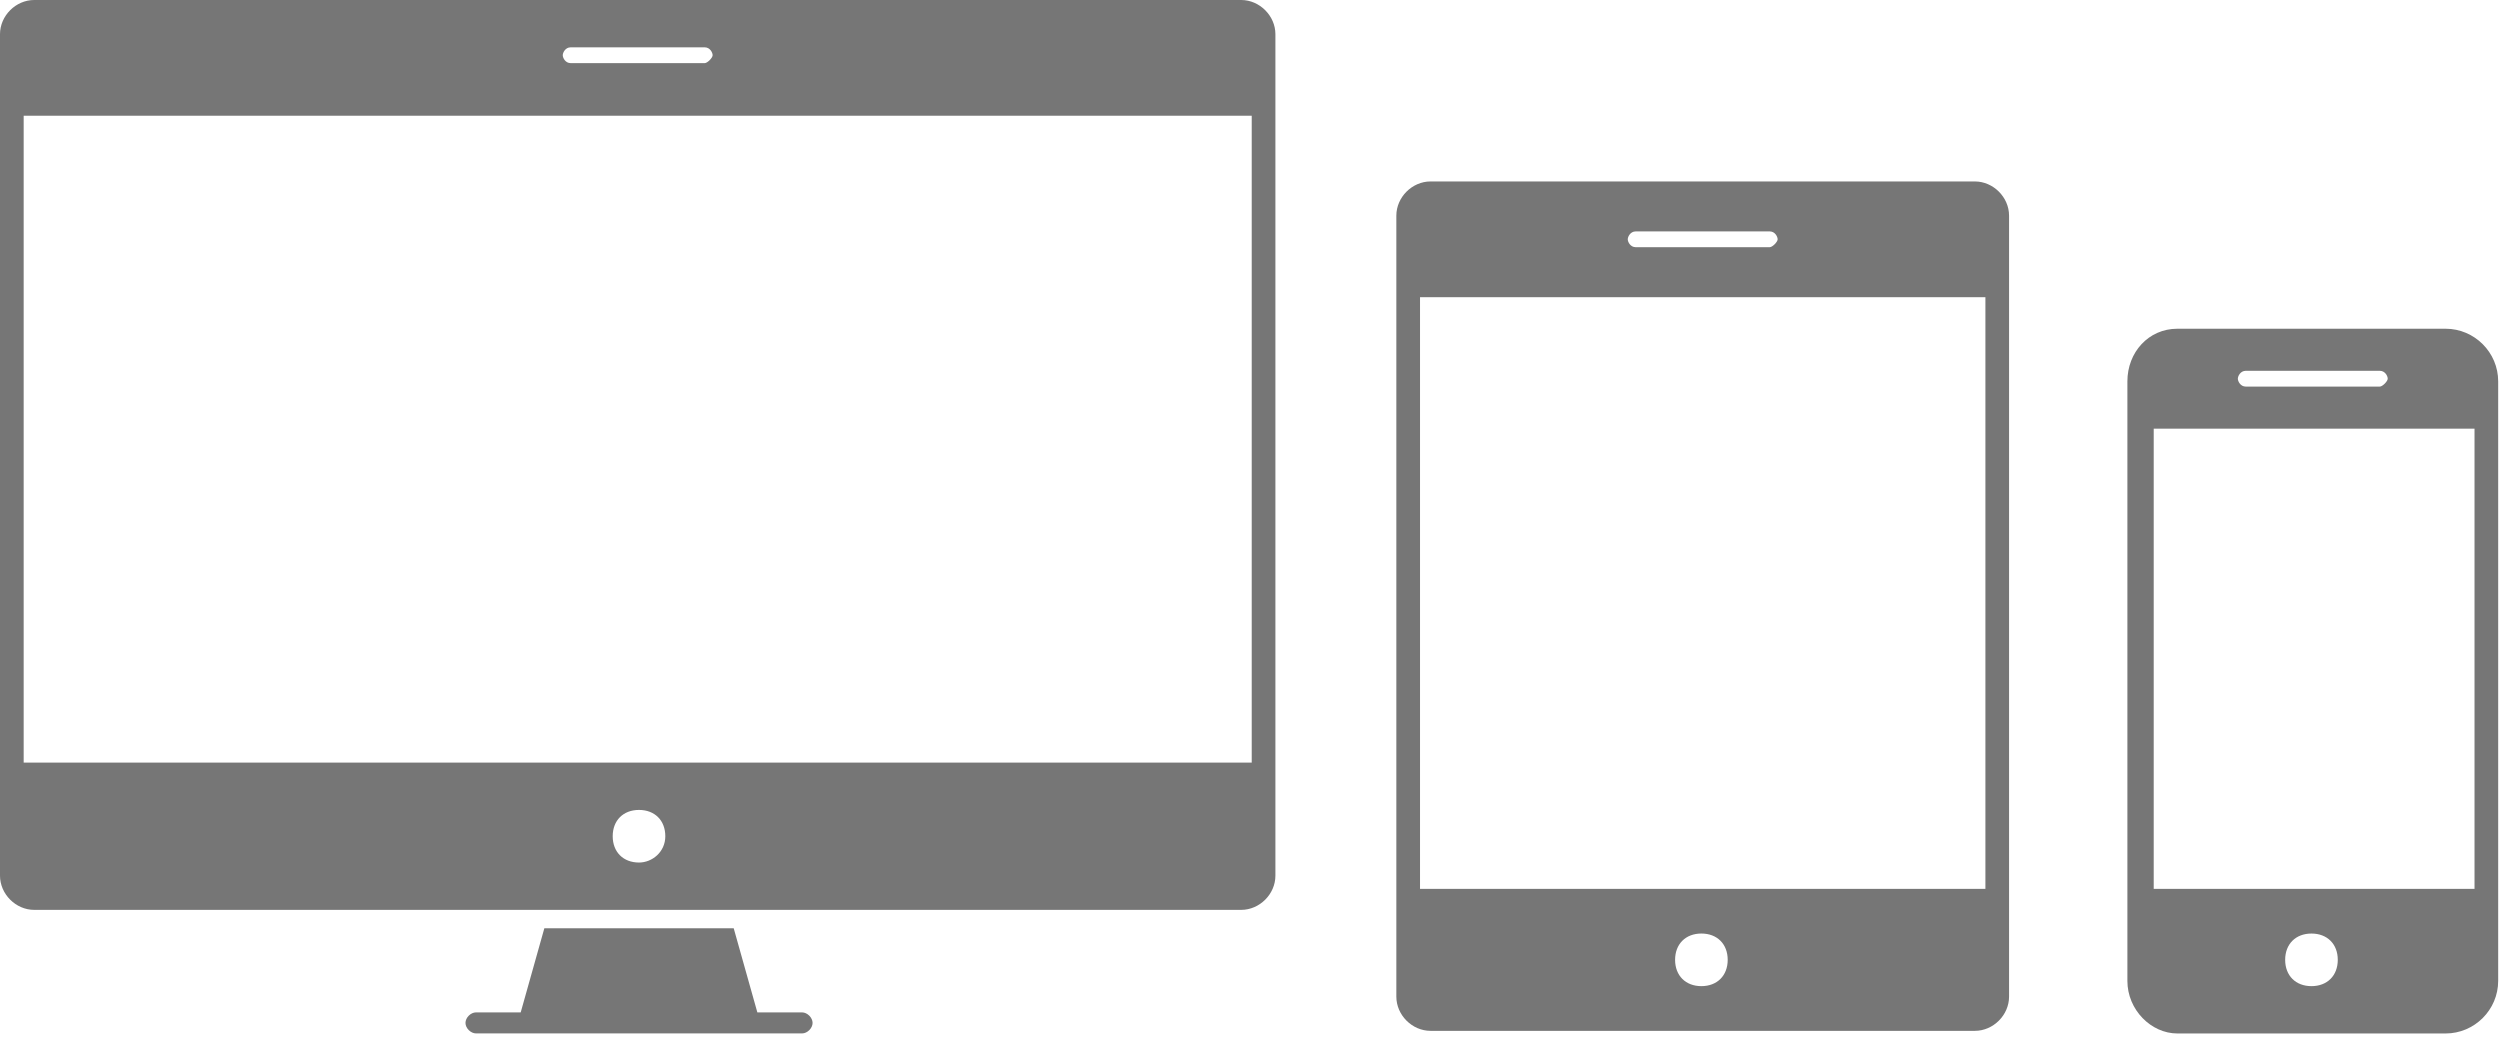
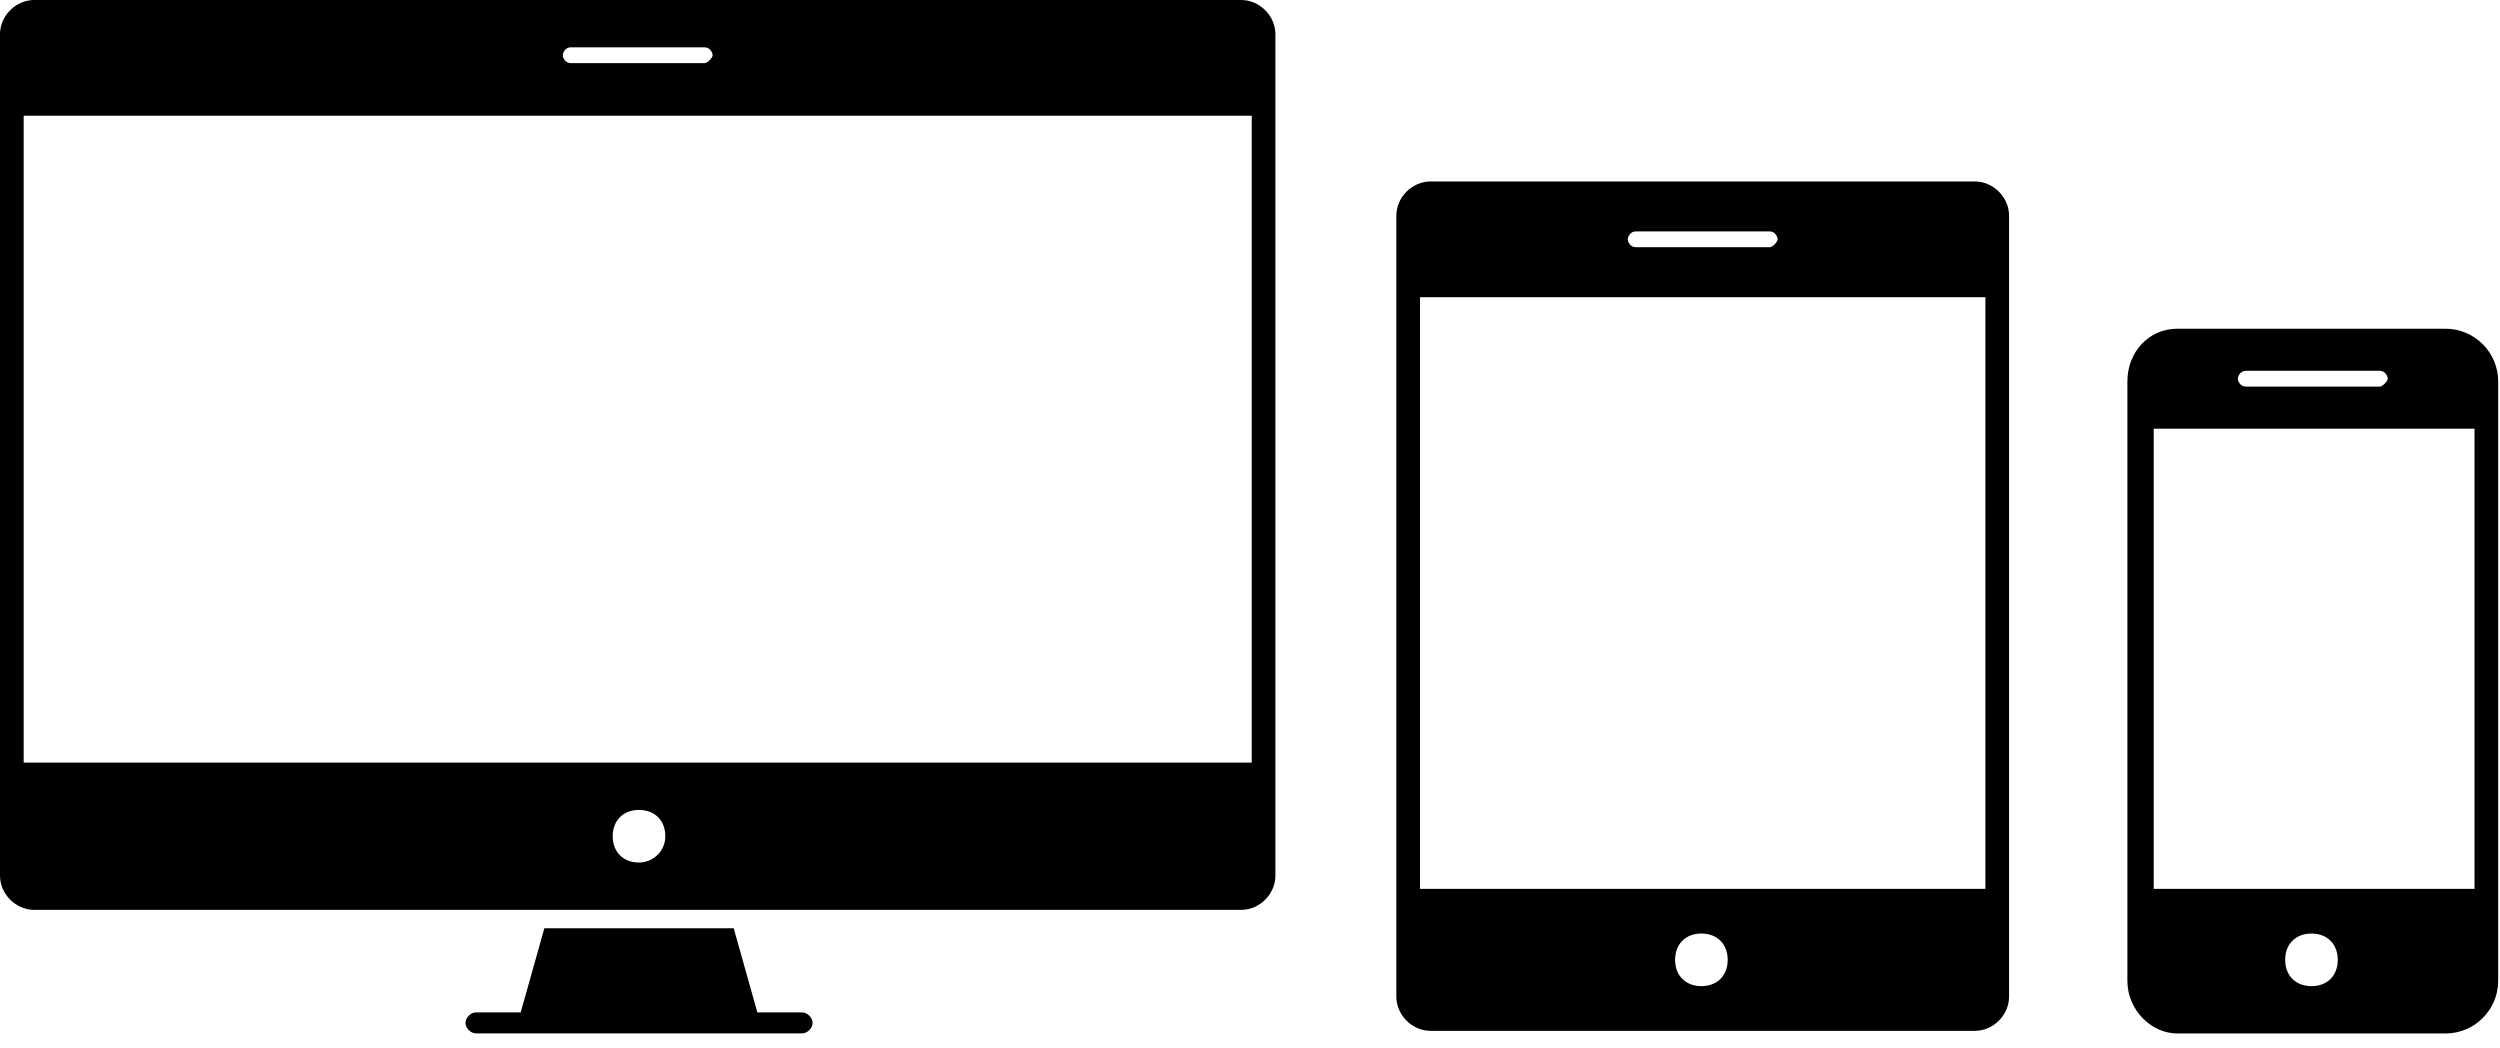
- <svg xmlns="http://www.w3.org/2000/svg" width="136" height="57" viewBox="0 0 136 57" fill="none">
-   <path d="M133.04 17.883H118.449C116.875 17.883 115.73 19.17 115.73 20.744V53.36C115.73 54.933 117.018 56.221 118.449 56.221H133.04C134.614 56.221 135.901 54.933 135.901 53.36V20.744C135.901 19.171 134.614 17.883 133.04 17.883ZM122.168 20.172H129.463C129.75 20.172 129.892 20.458 129.892 20.601C129.892 20.744 129.606 21.03 129.463 21.03H122.168C121.881 21.03 121.739 20.744 121.739 20.601C121.739 20.458 121.882 20.172 122.168 20.172ZM125.744 53.646C124.886 53.646 124.313 53.075 124.313 52.215C124.313 51.357 124.885 50.785 125.744 50.785C126.602 50.785 127.175 51.356 127.175 52.215C127.175 53.075 126.603 53.646 125.744 53.646ZM134.614 48.354H117.162V23.319H134.614V48.354Z" fill="#767676" />
-   <path d="M107.433 9.871H77.821C76.819 9.871 75.961 10.729 75.961 11.731V54.218C75.961 55.22 76.819 56.078 77.821 56.078H107.433C108.435 56.078 109.293 55.22 109.293 54.218V11.731C109.293 10.729 108.435 9.871 107.433 9.871ZM88.98 12.589H96.275C96.561 12.589 96.704 12.876 96.704 13.018C96.704 13.161 96.418 13.447 96.275 13.447H88.98C88.693 13.447 88.55 13.161 88.55 13.018C88.55 12.876 88.693 12.589 88.98 12.589ZM92.556 53.646C91.698 53.646 91.125 53.074 91.125 52.215C91.125 51.357 91.697 50.784 92.556 50.784C93.414 50.784 93.987 51.356 93.987 52.215C93.987 53.074 93.414 53.646 92.556 53.646ZM108.006 48.353H77.249V16.166H108.006V48.353Z" fill="#767676" />
-   <path d="M67.522 0H1.86C0.858 0 0 0.858 0 1.86V47.637C0 48.639 0.858 49.497 1.86 49.497H67.522C68.523 49.497 69.382 48.639 69.382 47.637V1.86C69.382 0.859 68.522 0 67.522 0ZM31.043 2.575H38.338C38.625 2.575 38.767 2.862 38.767 3.005C38.767 3.147 38.481 3.434 38.338 3.434H31.043C30.756 3.434 30.614 3.147 30.614 3.005C30.614 2.862 30.756 2.575 31.043 2.575ZM34.762 46.922C33.904 46.922 33.331 46.35 33.331 45.491C33.331 44.633 33.903 44.06 34.762 44.06C35.62 44.06 36.193 44.632 36.193 45.491C36.193 46.349 35.477 46.922 34.762 46.922ZM68.094 41.486H1.288V6.295H68.094V41.486Z" fill="#767676" />
-   <path d="M43.632 55.074H41.2L39.913 50.496H29.613L28.326 55.074H25.894C25.608 55.074 25.322 55.361 25.322 55.646C25.322 55.932 25.609 56.218 25.894 56.218H43.633C43.919 56.218 44.205 55.931 44.205 55.646C44.204 55.361 43.918 55.074 43.632 55.074H43.632Z" fill="#767676" />
+ <svg xmlns="http://www.w3.org/2000/svg" width="136" height="57" viewBox="0 0 136 57" fill="currentColor">
+   <path d="M133.04 17.883H118.449C116.875 17.883 115.73 19.17 115.73 20.744V53.36C115.73 54.933 117.018 56.221 118.449 56.221H133.04C134.614 56.221 135.901 54.933 135.901 53.36V20.744C135.901 19.171 134.614 17.883 133.04 17.883ZM122.168 20.172H129.463C129.75 20.172 129.892 20.458 129.892 20.601C129.892 20.744 129.606 21.03 129.463 21.03H122.168C121.881 21.03 121.739 20.744 121.739 20.601C121.739 20.458 121.882 20.172 122.168 20.172ZM125.744 53.646C124.886 53.646 124.313 53.075 124.313 52.215C124.313 51.357 124.885 50.785 125.744 50.785C126.602 50.785 127.175 51.356 127.175 52.215C127.175 53.075 126.603 53.646 125.744 53.646ZM134.614 48.354H117.162V23.319H134.614V48.354Z" />
+   <path d="M107.433 9.871H77.821C76.819 9.871 75.961 10.729 75.961 11.731V54.218C75.961 55.22 76.819 56.078 77.821 56.078H107.433C108.435 56.078 109.293 55.22 109.293 54.218V11.731C109.293 10.729 108.435 9.871 107.433 9.871ZM88.98 12.589H96.275C96.561 12.589 96.704 12.876 96.704 13.018C96.704 13.161 96.418 13.447 96.275 13.447H88.98C88.693 13.447 88.55 13.161 88.55 13.018C88.55 12.876 88.693 12.589 88.98 12.589ZM92.556 53.646C91.698 53.646 91.125 53.074 91.125 52.215C91.125 51.357 91.697 50.784 92.556 50.784C93.414 50.784 93.987 51.356 93.987 52.215C93.987 53.074 93.414 53.646 92.556 53.646ZM108.006 48.353H77.249V16.166H108.006V48.353Z" />
+   <path d="M67.522 0H1.86C0.858 0 0 0.858 0 1.86V47.637C0 48.639 0.858 49.497 1.86 49.497H67.522C68.523 49.497 69.382 48.639 69.382 47.637V1.86C69.382 0.859 68.522 0 67.522 0ZM31.043 2.575H38.338C38.625 2.575 38.767 2.862 38.767 3.005C38.767 3.147 38.481 3.434 38.338 3.434H31.043C30.756 3.434 30.614 3.147 30.614 3.005C30.614 2.862 30.756 2.575 31.043 2.575ZM34.762 46.922C33.904 46.922 33.331 46.35 33.331 45.491C33.331 44.633 33.903 44.06 34.762 44.06C35.62 44.06 36.193 44.632 36.193 45.491C36.193 46.349 35.477 46.922 34.762 46.922ZM68.094 41.486H1.288V6.295H68.094V41.486Z" />
+   <path d="M43.632 55.074H41.2L39.913 50.496H29.613L28.326 55.074H25.894C25.608 55.074 25.322 55.361 25.322 55.646C25.322 55.932 25.609 56.218 25.894 56.218H43.633C43.919 56.218 44.205 55.931 44.205 55.646C44.204 55.361 43.918 55.074 43.632 55.074H43.632Z" />
</svg>
